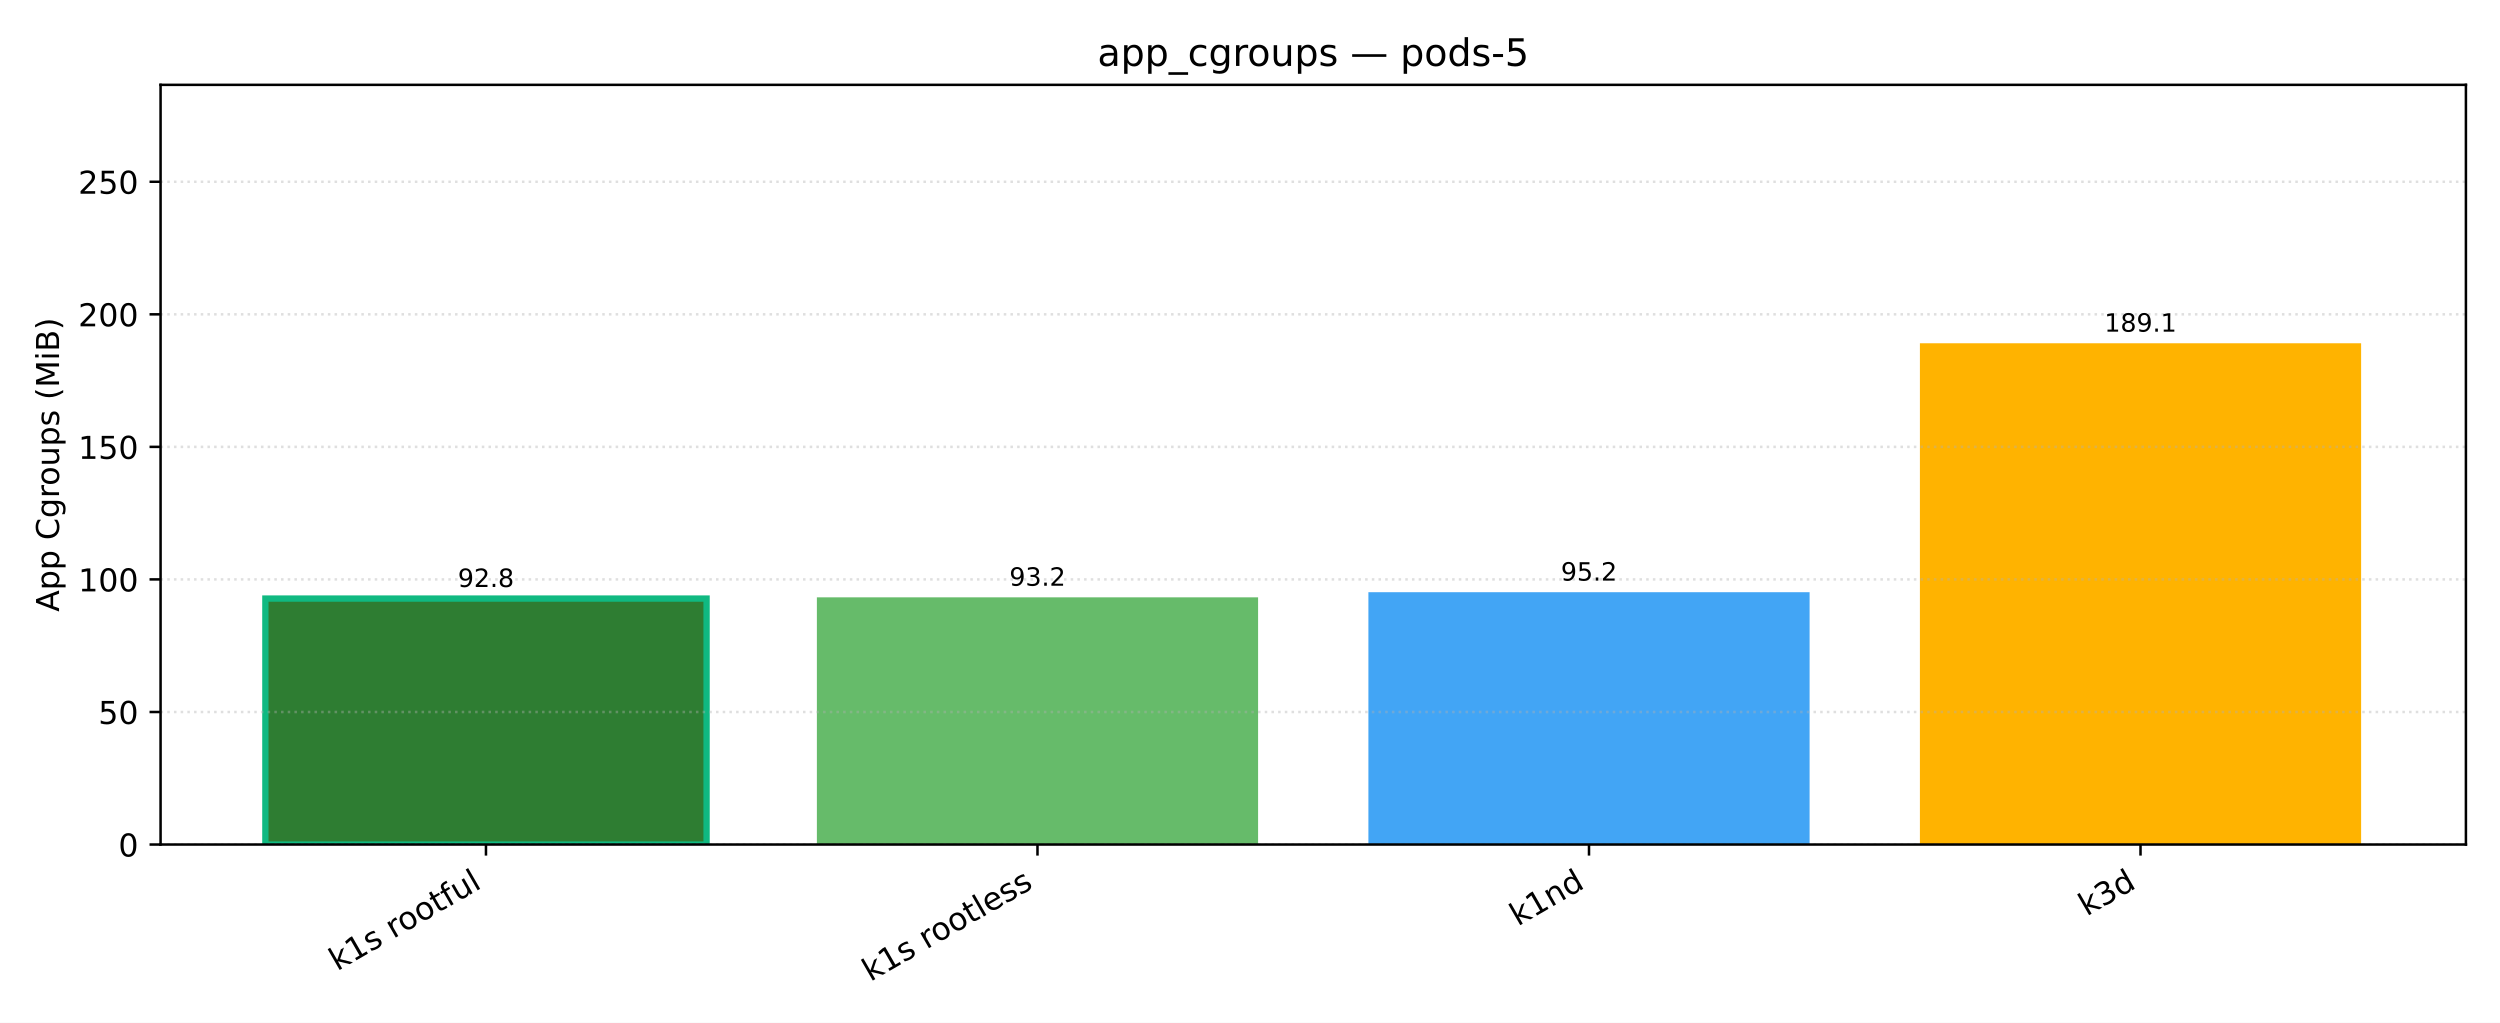
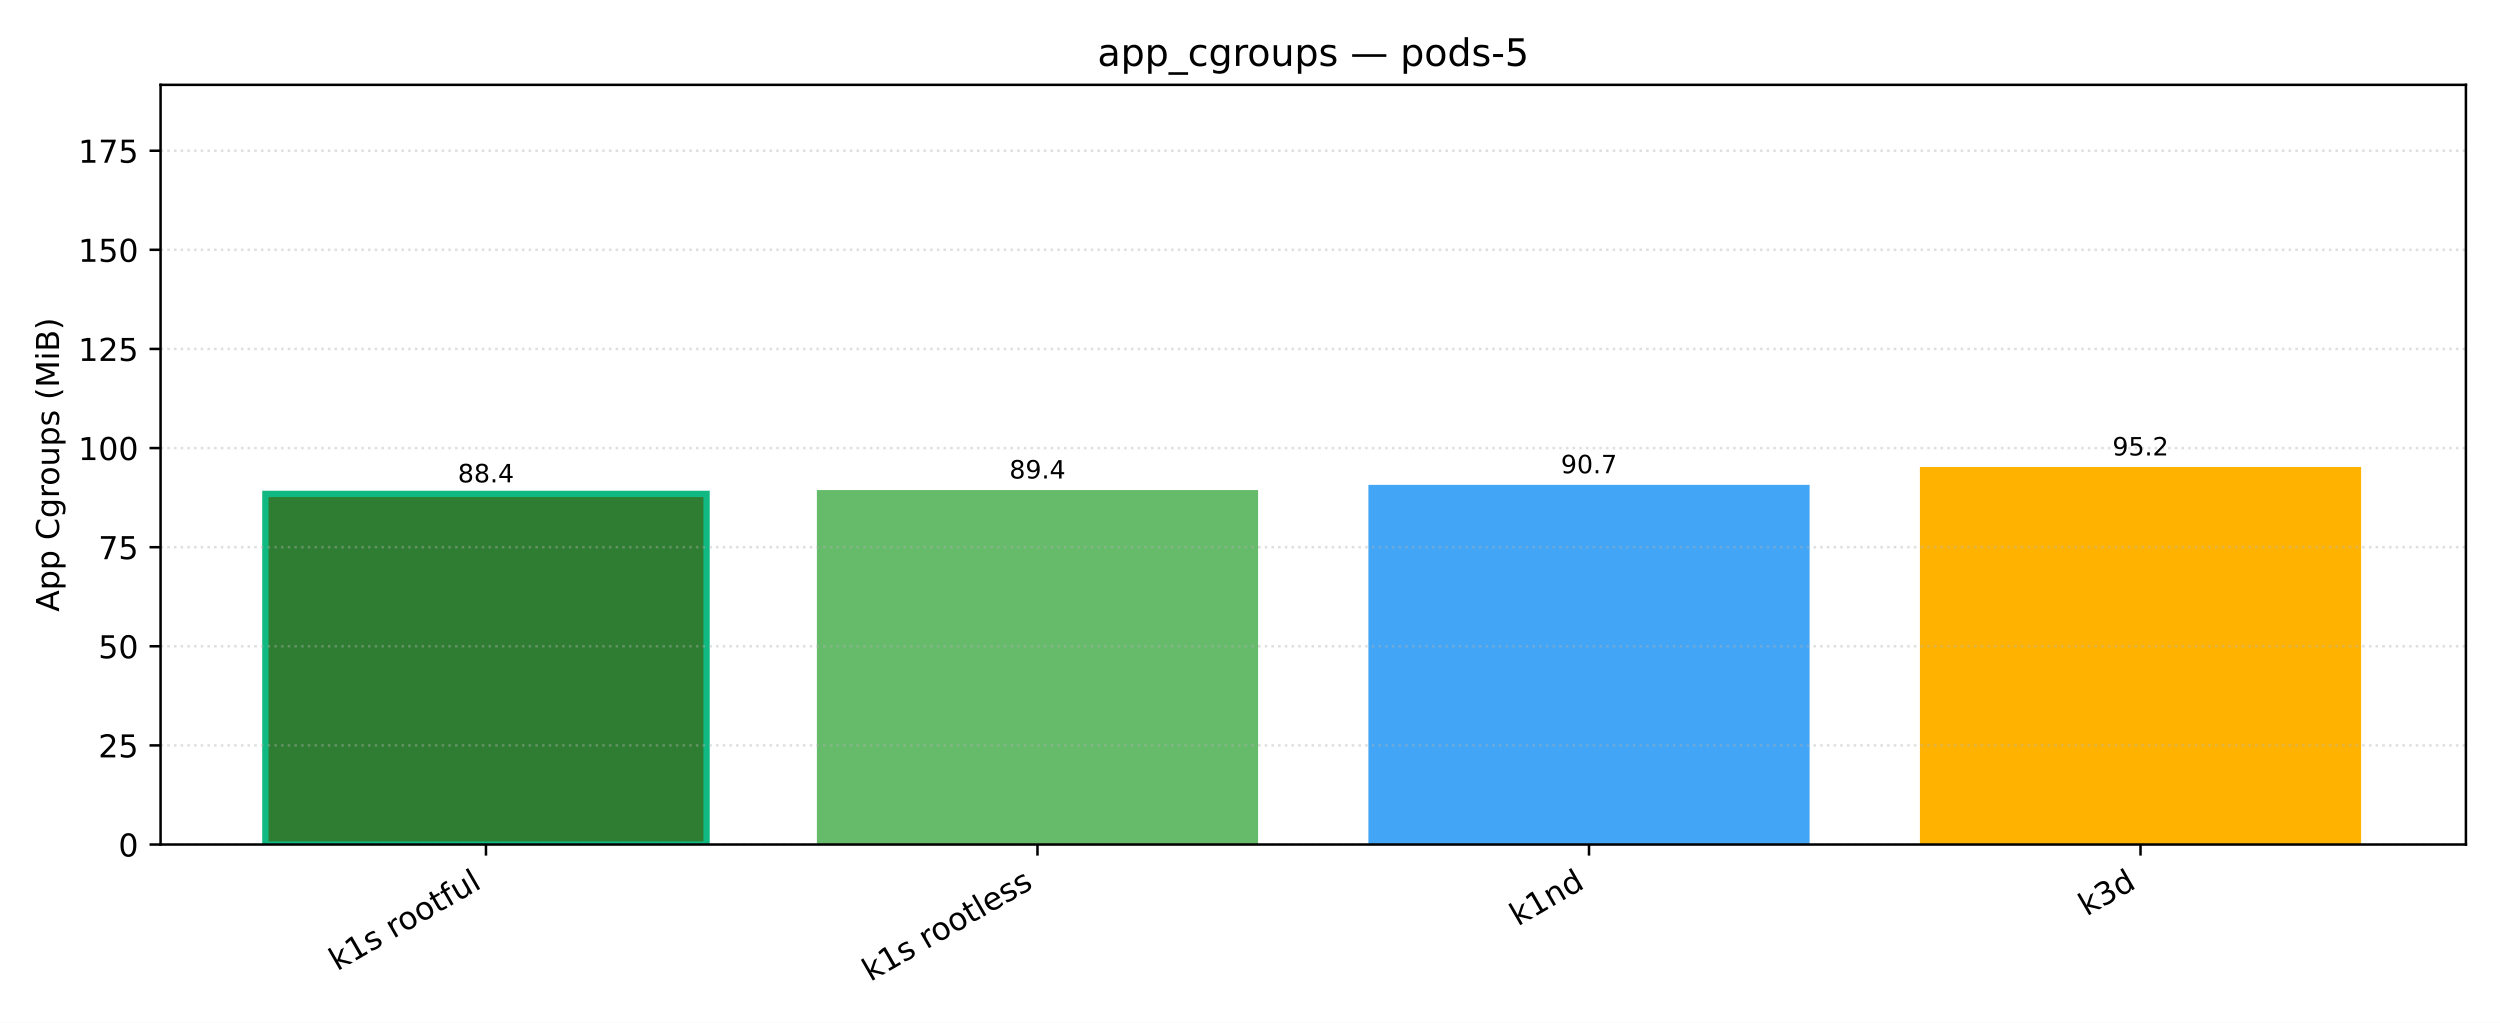
<svg xmlns="http://www.w3.org/2000/svg" xmlns:xlink="http://www.w3.org/1999/xlink" width="792pt" height="324pt" viewBox="0 0 792 324" version="1.1">
  <defs>
    <style type="text/css">*{stroke-linejoin: round; stroke-linecap: butt}</style>
  </defs>
  <g id="figure_1">
    <g id="patch_1">
      <path d="M 0 324  L 792 324  L 792 0  L 0 0  z " style="fill: #ffffff" />
    </g>
    <g id="axes_1">
      <g id="patch_2">
        <path d="M 50.87 267.545  L 781.2 267.545  L 781.2 26.88  L 50.87 26.88  z " style="fill: #ffffff" />
      </g>
      <g id="patch_3">
-         <path d="M 84.067 267.545  L 223.843 267.545  L 223.843 189.623  L 84.067 189.623  z " clip-path="url(#p936e7f1f5c)" style="fill: #2e7d32; stroke: #10b981; stroke-width: 2; stroke-linejoin: miter" />
+         <path d="M 84.067 267.545  L 223.843 267.545  L 223.843 156.473  L 84.067 156.473  z " clip-path="url(#p8d358faf36)" style="fill: #2e7d32; stroke: #10b981; stroke-width: 2; stroke-linejoin: miter" />
      </g>
      <g id="patch_4">
-         <path d="M 258.787 267.545  L 398.563 267.545  L 398.563 189.23  L 258.787 189.23  z " clip-path="url(#p936e7f1f5c)" style="fill: #66bb6a" />
+         <path d="M 258.787 267.545  L 398.563 267.545  L 398.563 155.257  L 258.787 155.257  z " clip-path="url(#p8d358faf36)" style="fill: #66bb6a" />
      </g>
      <g id="patch_5">
-         <path d="M 433.507 267.545  L 573.283 267.545  L 573.283 187.606  L 433.507 187.606  z " clip-path="url(#p936e7f1f5c)" style="fill: #42a5f5" />
+         <path d="M 433.507 267.545  L 573.283 267.545  L 573.283 153.598  L 433.507 153.598  z " clip-path="url(#p8d358faf36)" style="fill: #42a5f5" />
      </g>
      <g id="patch_6">
-         <path d="M 608.227 267.545  L 748.003 267.545  L 748.003 108.742  L 608.227 108.742  z " clip-path="url(#p936e7f1f5c)" style="fill: #ffb300" />
+         <path d="M 608.227 267.545  L 748.003 267.545  L 748.003 147.956  L 608.227 147.956  z " clip-path="url(#p8d358faf36)" style="fill: #ffb300" />
      </g>
      <g id="matplotlib.axis_1">
        <g id="xtick_1">
          <g id="line2d_1">
            <defs>
-               <path id="mcd37ac91fa" d="M 0 0  L 0 3.5  " style="stroke: #000000; stroke-width: 0.8" />
+               <path id="mfcfb5495a0" d="M 0 0  L 0 3.5  " style="stroke: #000000; stroke-width: 0.8" />
            </defs>
            <g>
-               <use xlink:href="#mcd37ac91fa" x="153.955" y="267.545" style="stroke: #000000; stroke-width: 0.8" />
+               <use xlink:href="#mfcfb5495a0" x="153.955" y="267.545" style="stroke: #000000; stroke-width: 0.8" />
            </g>
          </g>
          <g id="text_1">
            <g transform="translate(106.8249 307.7361) rotate(-30) scale(0.1 -0.1)">
              <defs>
                <path id="DejaVuSans-6b" d="M 581 4863  L 1159 4863  L 1159 1991  L 2875 3500  L 3609 3500  L 1753 1863  L 3688 0  L 2938 0  L 1159 1709  L 1159 0  L 581 0  L 581 4863  z " transform="scale(0.015625)" />
                <path id="DejaVuSans-31" d="M 794 531  L 1825 531  L 1825 4091  L 703 3866  L 703 4441  L 1819 4666  L 2450 4666  L 2450 531  L 3481 531  L 3481 0  L 794 0  L 794 531  z " transform="scale(0.015625)" />
                <path id="DejaVuSans-73" d="M 2834 3397  L 2834 2853  Q 2591 2978 2328 3040  Q 2066 3103 1784 3103  Q 1356 3103 1142 2972  Q 928 2841 928 2578  Q 928 2378 1081 2264  Q 1234 2150 1697 2047  L 1894 2003  Q 2506 1872 2764 1633  Q 3022 1394 3022 966  Q 3022 478 2636 193  Q 2250 -91 1575 -91  Q 1294 -91 989 -36  Q 684 19 347 128  L 347 722  Q 666 556 975 473  Q 1284 391 1588 391  Q 1994 391 2212 530  Q 2431 669 2431 922  Q 2431 1156 2273 1281  Q 2116 1406 1581 1522  L 1381 1569  Q 847 1681 609 1914  Q 372 2147 372 2553  Q 372 3047 722 3315  Q 1072 3584 1716 3584  Q 2034 3584 2315 3537  Q 2597 3491 2834 3397  z " transform="scale(0.015625)" />
                <path id="DejaVuSans-20" transform="scale(0.015625)" />
                <path id="DejaVuSans-72" d="M 2631 2963  Q 2534 3019 2420 3045  Q 2306 3072 2169 3072  Q 1681 3072 1420 2755  Q 1159 2438 1159 1844  L 1159 0  L 581 0  L 581 3500  L 1159 3500  L 1159 2956  Q 1341 3275 1631 3429  Q 1922 3584 2338 3584  Q 2397 3584 2469 3576  Q 2541 3569 2628 3553  L 2631 2963  z " transform="scale(0.015625)" />
                <path id="DejaVuSans-6f" d="M 1959 3097  Q 1497 3097 1228 2736  Q 959 2375 959 1747  Q 959 1119 1226 758  Q 1494 397 1959 397  Q 2419 397 2687 759  Q 2956 1122 2956 1747  Q 2956 2369 2687 2733  Q 2419 3097 1959 3097  z M 1959 3584  Q 2709 3584 3137 3096  Q 3566 2609 3566 1747  Q 3566 888 3137 398  Q 2709 -91 1959 -91  Q 1206 -91 779 398  Q 353 888 353 1747  Q 353 2609 779 3096  Q 1206 3584 1959 3584  z " transform="scale(0.015625)" />
                <path id="DejaVuSans-74" d="M 1172 4494  L 1172 3500  L 2356 3500  L 2356 3053  L 1172 3053  L 1172 1153  Q 1172 725 1289 603  Q 1406 481 1766 481  L 2356 481  L 2356 0  L 1766 0  Q 1100 0 847 248  Q 594 497 594 1153  L 594 3053  L 172 3053  L 172 3500  L 594 3500  L 594 4494  L 1172 4494  z " transform="scale(0.015625)" />
                <path id="DejaVuSans-66" d="M 2375 4863  L 2375 4384  L 1825 4384  Q 1516 4384 1395 4259  Q 1275 4134 1275 3809  L 1275 3500  L 2222 3500  L 2222 3053  L 1275 3053  L 1275 0  L 697 0  L 697 3053  L 147 3053  L 147 3500  L 697 3500  L 697 3744  Q 697 4328 969 4595  Q 1241 4863 1831 4863  L 2375 4863  z " transform="scale(0.015625)" />
                <path id="DejaVuSans-75" d="M 544 1381  L 544 3500  L 1119 3500  L 1119 1403  Q 1119 906 1312 657  Q 1506 409 1894 409  Q 2359 409 2629 706  Q 2900 1003 2900 1516  L 2900 3500  L 3475 3500  L 3475 0  L 2900 0  L 2900 538  Q 2691 219 2414 64  Q 2138 -91 1772 -91  Q 1169 -91 856 284  Q 544 659 544 1381  z M 1991 3584  L 1991 3584  z " transform="scale(0.015625)" />
                <path id="DejaVuSans-6c" d="M 603 4863  L 1178 4863  L 1178 0  L 603 0  L 603 4863  z " transform="scale(0.015625)" />
              </defs>
              <use xlink:href="#DejaVuSans-6b" />
              <use xlink:href="#DejaVuSans-31" transform="translate(57.91016 0)" />
              <use xlink:href="#DejaVuSans-73" transform="translate(121.5332 0)" />
              <use xlink:href="#DejaVuSans-20" transform="translate(173.6328 0)" />
              <use xlink:href="#DejaVuSans-72" transform="translate(205.4199 0)" />
              <use xlink:href="#DejaVuSans-6f" transform="translate(244.2832 0)" />
              <use xlink:href="#DejaVuSans-6f" transform="translate(305.4648 0)" />
              <use xlink:href="#DejaVuSans-74" transform="translate(366.6465 0)" />
              <use xlink:href="#DejaVuSans-66" transform="translate(405.8555 0)" />
              <use xlink:href="#DejaVuSans-75" transform="translate(441.0605 0)" />
              <use xlink:href="#DejaVuSans-6c" transform="translate(504.4395 0)" />
            </g>
          </g>
        </g>
        <g id="xtick_2">
          <g id="line2d_2">
            <g>
-               <use xlink:href="#mcd37ac91fa" x="328.675" y="267.545" style="stroke: #000000; stroke-width: 0.8" />
+               <use xlink:href="#mfcfb5495a0" x="328.675" y="267.545" style="stroke: #000000; stroke-width: 0.8" />
            </g>
          </g>
          <g id="text_2">
            <g transform="translate(275.7304 311.0931) rotate(-30) scale(0.1 -0.1)">
              <defs>
                <path id="DejaVuSans-65" d="M 3597 1894  L 3597 1613  L 953 1613  Q 991 1019 1311 708  Q 1631 397 2203 397  Q 2534 397 2845 478  Q 3156 559 3463 722  L 3463 178  Q 3153 47 2828 -22  Q 2503 -91 2169 -91  Q 1331 -91 842 396  Q 353 884 353 1716  Q 353 2575 817 3079  Q 1281 3584 2069 3584  Q 2775 3584 3186 3129  Q 3597 2675 3597 1894  z M 3022 2063  Q 3016 2534 2758 2815  Q 2500 3097 2075 3097  Q 1594 3097 1305 2825  Q 1016 2553 972 2059  L 3022 2063  z " transform="scale(0.015625)" />
              </defs>
              <use xlink:href="#DejaVuSans-6b" />
              <use xlink:href="#DejaVuSans-31" transform="translate(57.91016 0)" />
              <use xlink:href="#DejaVuSans-73" transform="translate(121.5332 0)" />
              <use xlink:href="#DejaVuSans-20" transform="translate(173.6328 0)" />
              <use xlink:href="#DejaVuSans-72" transform="translate(205.4199 0)" />
              <use xlink:href="#DejaVuSans-6f" transform="translate(244.2832 0)" />
              <use xlink:href="#DejaVuSans-6f" transform="translate(305.4648 0)" />
              <use xlink:href="#DejaVuSans-74" transform="translate(366.6465 0)" />
              <use xlink:href="#DejaVuSans-6c" transform="translate(405.8555 0)" />
              <use xlink:href="#DejaVuSans-65" transform="translate(433.6387 0)" />
              <use xlink:href="#DejaVuSans-73" transform="translate(495.1621 0)" />
              <use xlink:href="#DejaVuSans-73" transform="translate(547.2617 0)" />
            </g>
          </g>
        </g>
        <g id="xtick_3">
          <g id="line2d_3">
            <g>
-               <use xlink:href="#mcd37ac91fa" x="503.395" y="267.545" style="stroke: #000000; stroke-width: 0.8" />
+               <use xlink:href="#mfcfb5495a0" x="503.395" y="267.545" style="stroke: #000000; stroke-width: 0.8" />
            </g>
          </g>
          <g id="text_3">
            <g transform="translate(480.8439 293.5454) rotate(-30) scale(0.1 -0.1)">
              <defs>
                <path id="DejaVuSans-6e" d="M 3513 2113  L 3513 0  L 2938 0  L 2938 2094  Q 2938 2591 2744 2837  Q 2550 3084 2163 3084  Q 1697 3084 1428 2787  Q 1159 2491 1159 1978  L 1159 0  L 581 0  L 581 3500  L 1159 3500  L 1159 2956  Q 1366 3272 1645 3428  Q 1925 3584 2291 3584  Q 2894 3584 3203 3211  Q 3513 2838 3513 2113  z " transform="scale(0.015625)" />
                <path id="DejaVuSans-64" d="M 2906 2969  L 2906 4863  L 3481 4863  L 3481 0  L 2906 0  L 2906 525  Q 2725 213 2448 61  Q 2172 -91 1784 -91  Q 1150 -91 751 415  Q 353 922 353 1747  Q 353 2572 751 3078  Q 1150 3584 1784 3584  Q 2172 3584 2448 3432  Q 2725 3281 2906 2969  z M 947 1747  Q 947 1113 1208 752  Q 1469 391 1925 391  Q 2381 391 2643 752  Q 2906 1113 2906 1747  Q 2906 2381 2643 2742  Q 2381 3103 1925 3103  Q 1469 3103 1208 2742  Q 947 2381 947 1747  z " transform="scale(0.015625)" />
              </defs>
              <use xlink:href="#DejaVuSans-6b" />
              <use xlink:href="#DejaVuSans-31" transform="translate(57.91016 0)" />
              <use xlink:href="#DejaVuSans-6e" transform="translate(121.5332 0)" />
              <use xlink:href="#DejaVuSans-64" transform="translate(184.9121 0)" />
            </g>
          </g>
        </g>
        <g id="xtick_4">
          <g id="line2d_4">
            <g>
-               <use xlink:href="#mcd37ac91fa" x="678.115" y="267.545" style="stroke: #000000; stroke-width: 0.8" />
+               <use xlink:href="#mfcfb5495a0" x="678.115" y="267.545" style="stroke: #000000; stroke-width: 0.8" />
            </g>
          </g>
          <g id="text_4">
            <g transform="translate(661.0525 290.3767) rotate(-30) scale(0.1 -0.1)">
              <defs>
                <path id="DejaVuSans-33" d="M 2597 2516  Q 3050 2419 3304 2112  Q 3559 1806 3559 1356  Q 3559 666 3084 287  Q 2609 -91 1734 -91  Q 1441 -91 1130 -33  Q 819 25 488 141  L 488 750  Q 750 597 1062 519  Q 1375 441 1716 441  Q 2309 441 2620 675  Q 2931 909 2931 1356  Q 2931 1769 2642 2001  Q 2353 2234 1838 2234  L 1294 2234  L 1294 2753  L 1863 2753  Q 2328 2753 2575 2939  Q 2822 3125 2822 3475  Q 2822 3834 2567 4026  Q 2313 4219 1838 4219  Q 1578 4219 1281 4162  Q 984 4106 628 3988  L 628 4550  Q 988 4650 1302 4700  Q 1616 4750 1894 4750  Q 2613 4750 3031 4423  Q 3450 4097 3450 3541  Q 3450 3153 3228 2886  Q 3006 2619 2597 2516  z " transform="scale(0.015625)" />
              </defs>
              <use xlink:href="#DejaVuSans-6b" />
              <use xlink:href="#DejaVuSans-33" transform="translate(57.91016 0)" />
              <use xlink:href="#DejaVuSans-64" transform="translate(121.5332 0)" />
            </g>
          </g>
        </g>
      </g>
      <g id="matplotlib.axis_2">
        <g id="ytick_1">
          <g id="line2d_5">
-             <path d="M 50.87 267.545  L 781.2 267.545  " clip-path="url(#p936e7f1f5c)" style="fill: none; stroke-dasharray: 0.8,1.32; stroke-dashoffset: 0; stroke: #b0b0b0; stroke-opacity: 0.4; stroke-width: 0.8" />
+             <path d="M 50.87 267.545  L 781.2 267.545  " clip-path="url(#p8d358faf36)" style="fill: none; stroke-dasharray: 0.8,1.32; stroke-dashoffset: 0; stroke: #b0b0b0; stroke-opacity: 0.4; stroke-width: 0.8" />
          </g>
          <g id="line2d_6">
            <defs>
-               <path id="mf04a303779" d="M 0 0  L -3.5 0  " style="stroke: #000000; stroke-width: 0.8" />
+               <path id="mfcd21e163b" d="M 0 0  L -3.5 0  " style="stroke: #000000; stroke-width: 0.8" />
            </defs>
            <g>
-               <use xlink:href="#mf04a303779" x="50.87" y="267.545" style="stroke: #000000; stroke-width: 0.8" />
+               <use xlink:href="#mfcd21e163b" x="50.87" y="267.545" style="stroke: #000000; stroke-width: 0.8" />
            </g>
          </g>
          <g id="text_5">
            <g transform="translate(37.5075 271.3447) scale(0.1 -0.1)">
              <defs>
                <path id="DejaVuSans-30" d="M 2034 4250  Q 1547 4250 1301 3770  Q 1056 3291 1056 2328  Q 1056 1369 1301 889  Q 1547 409 2034 409  Q 2525 409 2770 889  Q 3016 1369 3016 2328  Q 3016 3291 2770 3770  Q 2525 4250 2034 4250  z M 2034 4750  Q 2819 4750 3233 4129  Q 3647 3509 3647 2328  Q 3647 1150 3233 529  Q 2819 -91 2034 -91  Q 1250 -91 836 529  Q 422 1150 422 2328  Q 422 3509 836 4129  Q 1250 4750 2034 4750  z " transform="scale(0.015625)" />
              </defs>
              <use xlink:href="#DejaVuSans-30" />
            </g>
          </g>
        </g>
        <g id="ytick_2">
          <g id="line2d_7">
-             <path d="M 50.87 225.553  L 781.2 225.553  " clip-path="url(#p936e7f1f5c)" style="fill: none; stroke-dasharray: 0.8,1.32; stroke-dashoffset: 0; stroke: #b0b0b0; stroke-opacity: 0.4; stroke-width: 0.8" />
+             <path d="M 50.87 236.146  L 781.2 236.146  " clip-path="url(#p8d358faf36)" style="fill: none; stroke-dasharray: 0.8,1.32; stroke-dashoffset: 0; stroke: #b0b0b0; stroke-opacity: 0.4; stroke-width: 0.8" />
          </g>
          <g id="line2d_8">
            <g>
-               <use xlink:href="#mf04a303779" x="50.87" y="225.553" style="stroke: #000000; stroke-width: 0.8" />
+               <use xlink:href="#mfcd21e163b" x="50.87" y="236.146" style="stroke: #000000; stroke-width: 0.8" />
            </g>
          </g>
          <g id="text_6">
-             <g transform="translate(31.145 229.3523) scale(0.1 -0.1)">
-               <defs>
+             <g transform="translate(31.145 239.9448) scale(0.1 -0.1)">
+               <defs>
+                 <path id="DejaVuSans-32" d="M 1228 531  L 3431 531  L 3431 0  L 469 0  L 469 531  Q 828 903 1448 1529  Q 2069 2156 2228 2338  Q 2531 2678 2651 2914  Q 2772 3150 2772 3378  Q 2772 3750 2511 3984  Q 2250 4219 1831 4219  Q 1534 4219 1204 4116  Q 875 4013 500 3803  L 500 4441  Q 881 4594 1212 4672  Q 1544 4750 1819 4750  Q 2544 4750 2975 4387  Q 3406 4025 3406 3419  Q 3406 3131 3298 2873  Q 3191 2616 2906 2266  Q 2828 2175 2409 1742  Q 1991 1309 1228 531  z " transform="scale(0.015625)" />
                <path id="DejaVuSans-35" d="M 691 4666  L 3169 4666  L 3169 4134  L 1269 4134  L 1269 2991  Q 1406 3038 1543 3061  Q 1681 3084 1819 3084  Q 2600 3084 3056 2656  Q 3513 2228 3513 1497  Q 3513 744 3044 326  Q 2575 -91 1722 -91  Q 1428 -91 1123 -41  Q 819 9 494 109  L 494 744  Q 775 591 1075 516  Q 1375 441 1709 441  Q 2250 441 2565 725  Q 2881 1009 2881 1497  Q 2881 1984 2565 2268  Q 2250 2553 1709 2553  Q 1456 2553 1204 2497  Q 953 2441 691 2322  L 691 4666  z " transform="scale(0.015625)" />
              </defs>
+               <use xlink:href="#DejaVuSans-32" />
+               <use xlink:href="#DejaVuSans-35" transform="translate(63.62305 0)" />
+             </g>
+           </g>
+         </g>
+         <g id="ytick_3">
+           <g id="line2d_9">
+             <path d="M 50.87 204.746  L 781.2 204.746  " clip-path="url(#p8d358faf36)" style="fill: none; stroke-dasharray: 0.8,1.32; stroke-dashoffset: 0; stroke: #b0b0b0; stroke-opacity: 0.4; stroke-width: 0.8" />
+           </g>
+           <g id="line2d_10">
+             <g>
+               <use xlink:href="#mfcd21e163b" x="50.87" y="204.746" style="stroke: #000000; stroke-width: 0.8" />
+             </g>
+           </g>
+           <g id="text_7">
+             <g transform="translate(31.145 208.5449) scale(0.1 -0.1)">
              <use xlink:href="#DejaVuSans-35" />
              <use xlink:href="#DejaVuSans-30" transform="translate(63.62305 0)" />
            </g>
          </g>
        </g>
-         <g id="ytick_3">
-           <g id="line2d_9">
-             <path d="M 50.87 183.561  L 781.2 183.561  " clip-path="url(#p936e7f1f5c)" style="fill: none; stroke-dasharray: 0.8,1.32; stroke-dashoffset: 0; stroke: #b0b0b0; stroke-opacity: 0.4; stroke-width: 0.8" />
-           </g>
-           <g id="line2d_10">
-             <g>
-               <use xlink:href="#mf04a303779" x="50.87" y="183.561" style="stroke: #000000; stroke-width: 0.8" />
-             </g>
-           </g>
-           <g id="text_7">
-             <g transform="translate(24.7825 187.36) scale(0.1 -0.1)">
+         <g id="ytick_4">
+           <g id="line2d_11">
+             <path d="M 50.87 173.346  L 781.2 173.346  " clip-path="url(#p8d358faf36)" style="fill: none; stroke-dasharray: 0.8,1.32; stroke-dashoffset: 0; stroke: #b0b0b0; stroke-opacity: 0.4; stroke-width: 0.8" />
+           </g>
+           <g id="line2d_12">
+             <g>
+               <use xlink:href="#mfcd21e163b" x="50.87" y="173.346" style="stroke: #000000; stroke-width: 0.8" />
+             </g>
+           </g>
+           <g id="text_8">
+             <g transform="translate(31.145 177.145) scale(0.1 -0.1)">
+               <defs>
+                 <path id="DejaVuSans-37" d="M 525 4666  L 3525 4666  L 3525 4397  L 1831 0  L 1172 0  L 2766 4134  L 525 4134  L 525 4666  z " transform="scale(0.015625)" />
+               </defs>
+               <use xlink:href="#DejaVuSans-37" />
+               <use xlink:href="#DejaVuSans-35" transform="translate(63.62305 0)" />
+             </g>
+           </g>
+         </g>
+         <g id="ytick_5">
+           <g id="line2d_13">
+             <path d="M 50.87 141.946  L 781.2 141.946  " clip-path="url(#p8d358faf36)" style="fill: none; stroke-dasharray: 0.8,1.32; stroke-dashoffset: 0; stroke: #b0b0b0; stroke-opacity: 0.4; stroke-width: 0.8" />
+           </g>
+           <g id="line2d_14">
+             <g>
+               <use xlink:href="#mfcd21e163b" x="50.87" y="141.946" style="stroke: #000000; stroke-width: 0.8" />
+             </g>
+           </g>
+           <g id="text_9">
+             <g transform="translate(24.7825 145.7451) scale(0.1 -0.1)">
              <use xlink:href="#DejaVuSans-31" />
              <use xlink:href="#DejaVuSans-30" transform="translate(63.62305 0)" />
              <use xlink:href="#DejaVuSans-30" transform="translate(127.2461 0)" />
            </g>
          </g>
        </g>
-         <g id="ytick_4">
-           <g id="line2d_11">
-             <path d="M 50.87 141.568  L 781.2 141.568  " clip-path="url(#p936e7f1f5c)" style="fill: none; stroke-dasharray: 0.8,1.32; stroke-dashoffset: 0; stroke: #b0b0b0; stroke-opacity: 0.4; stroke-width: 0.8" />
-           </g>
-           <g id="line2d_12">
-             <g>
-               <use xlink:href="#mf04a303779" x="50.87" y="141.568" style="stroke: #000000; stroke-width: 0.8" />
-             </g>
-           </g>
-           <g id="text_8">
-             <g transform="translate(24.7825 145.3676) scale(0.1 -0.1)">
+         <g id="ytick_6">
+           <g id="line2d_15">
+             <path d="M 50.87 110.546  L 781.2 110.546  " clip-path="url(#p8d358faf36)" style="fill: none; stroke-dasharray: 0.8,1.32; stroke-dashoffset: 0; stroke: #b0b0b0; stroke-opacity: 0.4; stroke-width: 0.8" />
+           </g>
+           <g id="line2d_16">
+             <g>
+               <use xlink:href="#mfcd21e163b" x="50.87" y="110.546" style="stroke: #000000; stroke-width: 0.8" />
+             </g>
+           </g>
+           <g id="text_10">
+             <g transform="translate(24.7825 114.3452) scale(0.1 -0.1)">
+               <use xlink:href="#DejaVuSans-31" />
+               <use xlink:href="#DejaVuSans-32" transform="translate(63.62305 0)" />
+               <use xlink:href="#DejaVuSans-35" transform="translate(127.2461 0)" />
+             </g>
+           </g>
+         </g>
+         <g id="ytick_7">
+           <g id="line2d_17">
+             <path d="M 50.87 79.146  L 781.2 79.146  " clip-path="url(#p8d358faf36)" style="fill: none; stroke-dasharray: 0.8,1.32; stroke-dashoffset: 0; stroke: #b0b0b0; stroke-opacity: 0.4; stroke-width: 0.8" />
+           </g>
+           <g id="line2d_18">
+             <g>
+               <use xlink:href="#mfcd21e163b" x="50.87" y="79.146" style="stroke: #000000; stroke-width: 0.8" />
+             </g>
+           </g>
+           <g id="text_11">
+             <g transform="translate(24.7825 82.94532) scale(0.1 -0.1)">
              <use xlink:href="#DejaVuSans-31" />
              <use xlink:href="#DejaVuSans-35" transform="translate(63.62305 0)" />
              <use xlink:href="#DejaVuSans-30" transform="translate(127.2461 0)" />
            </g>
          </g>
        </g>
-         <g id="ytick_5">
-           <g id="line2d_13">
-             <path d="M 50.87 99.576  L 781.2 99.576  " clip-path="url(#p936e7f1f5c)" style="fill: none; stroke-dasharray: 0.8,1.32; stroke-dashoffset: 0; stroke: #b0b0b0; stroke-opacity: 0.4; stroke-width: 0.8" />
-           </g>
-           <g id="line2d_14">
-             <g>
-               <use xlink:href="#mf04a303779" x="50.87" y="99.576" style="stroke: #000000; stroke-width: 0.8" />
-             </g>
-           </g>
-           <g id="text_9">
-             <g transform="translate(24.7825 103.3752) scale(0.1 -0.1)">
-               <defs>
-                 <path id="DejaVuSans-32" d="M 1228 531  L 3431 531  L 3431 0  L 469 0  L 469 531  Q 828 903 1448 1529  Q 2069 2156 2228 2338  Q 2531 2678 2651 2914  Q 2772 3150 2772 3378  Q 2772 3750 2511 3984  Q 2250 4219 1831 4219  Q 1534 4219 1204 4116  Q 875 4013 500 3803  L 500 4441  Q 881 4594 1212 4672  Q 1544 4750 1819 4750  Q 2544 4750 2975 4387  Q 3406 4025 3406 3419  Q 3406 3131 3298 2873  Q 3191 2616 2906 2266  Q 2828 2175 2409 1742  Q 1991 1309 1228 531  z " transform="scale(0.015625)" />
-               </defs>
-               <use xlink:href="#DejaVuSans-32" />
-               <use xlink:href="#DejaVuSans-30" transform="translate(63.62305 0)" />
-               <use xlink:href="#DejaVuSans-30" transform="translate(127.2461 0)" />
-             </g>
-           </g>
-         </g>
-         <g id="ytick_6">
-           <g id="line2d_15">
-             <path d="M 50.87 57.584  L 781.2 57.584  " clip-path="url(#p936e7f1f5c)" style="fill: none; stroke-dasharray: 0.8,1.32; stroke-dashoffset: 0; stroke: #b0b0b0; stroke-opacity: 0.4; stroke-width: 0.8" />
-           </g>
-           <g id="line2d_16">
-             <g>
-               <use xlink:href="#mf04a303779" x="50.87" y="57.584" style="stroke: #000000; stroke-width: 0.8" />
-             </g>
-           </g>
-           <g id="text_10">
-             <g transform="translate(24.7825 61.38285) scale(0.1 -0.1)">
-               <use xlink:href="#DejaVuSans-32" />
-               <use xlink:href="#DejaVuSans-35" transform="translate(63.62305 0)" />
-               <use xlink:href="#DejaVuSans-30" transform="translate(127.2461 0)" />
-             </g>
-           </g>
-         </g>
-         <g id="text_11">
+         <g id="ytick_8">
+           <g id="line2d_19">
+             <path d="M 50.87 47.746  L 781.2 47.746  " clip-path="url(#p8d358faf36)" style="fill: none; stroke-dasharray: 0.8,1.32; stroke-dashoffset: 0; stroke: #b0b0b0; stroke-opacity: 0.4; stroke-width: 0.8" />
+           </g>
+           <g id="line2d_20">
+             <g>
+               <use xlink:href="#mfcd21e163b" x="50.87" y="47.746" style="stroke: #000000; stroke-width: 0.8" />
+             </g>
+           </g>
+           <g id="text_12">
+             <g transform="translate(24.7825 51.54543) scale(0.1 -0.1)">
+               <use xlink:href="#DejaVuSans-31" />
+               <use xlink:href="#DejaVuSans-37" transform="translate(63.62305 0)" />
+               <use xlink:href="#DejaVuSans-35" transform="translate(127.2461 0)" />
+             </g>
+           </g>
+         </g>
+         <g id="text_13">
          <g transform="translate(18.70281 193.8104) rotate(-90) scale(0.1 -0.1)">
            <defs>
              <path id="DejaVuSans-41" d="M 2188 4044  L 1331 1722  L 3047 1722  L 2188 4044  z M 1831 4666  L 2547 4666  L 4325 0  L 3669 0  L 3244 1197  L 1141 1197  L 716 0  L 50 0  L 1831 4666  z " transform="scale(0.015625)" />
              <path id="DejaVuSans-70" d="M 1159 525  L 1159 -1331  L 581 -1331  L 581 3500  L 1159 3500  L 1159 2969  Q 1341 3281 1617 3432  Q 1894 3584 2278 3584  Q 2916 3584 3314 3078  Q 3713 2572 3713 1747  Q 3713 922 3314 415  Q 2916 -91 2278 -91  Q 1894 -91 1617 61  Q 1341 213 1159 525  z M 3116 1747  Q 3116 2381 2855 2742  Q 2594 3103 2138 3103  Q 1681 3103 1420 2742  Q 1159 2381 1159 1747  Q 1159 1113 1420 752  Q 1681 391 2138 391  Q 2594 391 2855 752  Q 3116 1113 3116 1747  z " transform="scale(0.015625)" />
              <path id="DejaVuSans-43" d="M 4122 4306  L 4122 3641  Q 3803 3938 3442 4084  Q 3081 4231 2675 4231  Q 1875 4231 1450 3742  Q 1025 3253 1025 2328  Q 1025 1406 1450 917  Q 1875 428 2675 428  Q 3081 428 3442 575  Q 3803 722 4122 1019  L 4122 359  Q 3791 134 3420 21  Q 3050 -91 2638 -91  Q 1578 -91 968 557  Q 359 1206 359 2328  Q 359 3453 968 4101  Q 1578 4750 2638 4750  Q 3056 4750 3426 4639  Q 3797 4528 4122 4306  z " transform="scale(0.015625)" />
              <path id="DejaVuSans-67" d="M 2906 1791  Q 2906 2416 2648 2759  Q 2391 3103 1925 3103  Q 1463 3103 1205 2759  Q 947 2416 947 1791  Q 947 1169 1205 825  Q 1463 481 1925 481  Q 2391 481 2648 825  Q 2906 1169 2906 1791  z M 3481 434  Q 3481 -459 3084 -895  Q 2688 -1331 1869 -1331  Q 1566 -1331 1297 -1286  Q 1028 -1241 775 -1147  L 775 -588  Q 1028 -725 1275 -790  Q 1522 -856 1778 -856  Q 2344 -856 2625 -561  Q 2906 -266 2906 331  L 2906 616  Q 2728 306 2450 153  Q 2172 0 1784 0  Q 1141 0 747 490  Q 353 981 353 1791  Q 353 2603 747 3093  Q 1141 3584 1784 3584  Q 2172 3584 2450 3431  Q 2728 3278 2906 2969  L 2906 3500  L 3481 3500  L 3481 434  z " transform="scale(0.015625)" />
              <path id="DejaVuSans-28" d="M 1984 4856  Q 1566 4138 1362 3434  Q 1159 2731 1159 2009  Q 1159 1288 1364 580  Q 1569 -128 1984 -844  L 1484 -844  Q 1016 -109 783 600  Q 550 1309 550 2009  Q 550 2706 781 3412  Q 1013 4119 1484 4856  L 1984 4856  z " transform="scale(0.015625)" />
              <path id="DejaVuSans-4d" d="M 628 4666  L 1569 4666  L 2759 1491  L 3956 4666  L 4897 4666  L 4897 0  L 4281 0  L 4281 4097  L 3078 897  L 2444 897  L 1241 4097  L 1241 0  L 628 0  L 628 4666  z " transform="scale(0.015625)" />
              <path id="DejaVuSans-69" d="M 603 3500  L 1178 3500  L 1178 0  L 603 0  L 603 3500  z M 603 4863  L 1178 4863  L 1178 4134  L 603 4134  L 603 4863  z " transform="scale(0.015625)" />
              <path id="DejaVuSans-42" d="M 1259 2228  L 1259 519  L 2272 519  Q 2781 519 3026 730  Q 3272 941 3272 1375  Q 3272 1813 3026 2020  Q 2781 2228 2272 2228  L 1259 2228  z M 1259 4147  L 1259 2741  L 2194 2741  Q 2656 2741 2882 2914  Q 3109 3088 3109 3444  Q 3109 3797 2882 3972  Q 2656 4147 2194 4147  L 1259 4147  z M 628 4666  L 2241 4666  Q 2963 4666 3353 4366  Q 3744 4066 3744 3513  Q 3744 3084 3544 2831  Q 3344 2578 2956 2516  Q 3422 2416 3680 2098  Q 3938 1781 3938 1306  Q 3938 681 3513 340  Q 3088 0 2303 0  L 628 0  L 628 4666  z " transform="scale(0.015625)" />
              <path id="DejaVuSans-29" d="M 513 4856  L 1013 4856  Q 1481 4119 1714 3412  Q 1947 2706 1947 2009  Q 1947 1309 1714 600  Q 1481 -109 1013 -844  L 513 -844  Q 928 -128 1133 580  Q 1338 1288 1338 2009  Q 1338 2731 1133 3434  Q 928 4138 513 4856  z " transform="scale(0.015625)" />
            </defs>
            <use xlink:href="#DejaVuSans-41" />
            <use xlink:href="#DejaVuSans-70" transform="translate(68.4082 0)" />
            <use xlink:href="#DejaVuSans-70" transform="translate(131.8848 0)" />
            <use xlink:href="#DejaVuSans-20" transform="translate(195.3613 0)" />
            <use xlink:href="#DejaVuSans-43" transform="translate(227.1484 0)" />
            <use xlink:href="#DejaVuSans-67" transform="translate(296.9727 0)" />
            <use xlink:href="#DejaVuSans-72" transform="translate(360.4492 0)" />
            <use xlink:href="#DejaVuSans-6f" transform="translate(399.3125 0)" />
            <use xlink:href="#DejaVuSans-75" transform="translate(460.4941 0)" />
            <use xlink:href="#DejaVuSans-70" transform="translate(523.873 0)" />
            <use xlink:href="#DejaVuSans-73" transform="translate(587.3496 0)" />
            <use xlink:href="#DejaVuSans-20" transform="translate(639.4492 0)" />
            <use xlink:href="#DejaVuSans-28" transform="translate(671.2363 0)" />
            <use xlink:href="#DejaVuSans-4d" transform="translate(710.25 0)" />
            <use xlink:href="#DejaVuSans-69" transform="translate(796.5293 0)" />
            <use xlink:href="#DejaVuSans-42" transform="translate(824.3125 0)" />
            <use xlink:href="#DejaVuSans-29" transform="translate(892.916 0)" />
          </g>
        </g>
      </g>
      <g id="patch_7">
        <path d="M 50.87 267.545  L 50.87 26.88  " style="fill: none; stroke: #000000; stroke-width: 0.8; stroke-linejoin: miter; stroke-linecap: square" />
      </g>
      <g id="patch_8">
        <path d="M 781.2 267.545  L 781.2 26.88  " style="fill: none; stroke: #000000; stroke-width: 0.8; stroke-linejoin: miter; stroke-linecap: square" />
      </g>
      <g id="patch_9">
        <path d="M 50.87 267.545  L 781.2 267.545  " style="fill: none; stroke: #000000; stroke-width: 0.8; stroke-linejoin: miter; stroke-linecap: square" />
      </g>
      <g id="patch_10">
        <path d="M 50.87 26.88  L 781.2 26.88  " style="fill: none; stroke: #000000; stroke-width: 0.8; stroke-linejoin: miter; stroke-linecap: square" />
      </g>
-       <g id="text_12">
-         <g transform="translate(145.0486 185.9596) scale(0.08 -0.08)">
+       <g id="text_14">
+         <g transform="translate(145.0486 152.8095) scale(0.08 -0.08)">
+           <defs>
+             <path id="DejaVuSans-38" d="M 2034 2216  Q 1584 2216 1326 1975  Q 1069 1734 1069 1313  Q 1069 891 1326 650  Q 1584 409 2034 409  Q 2484 409 2743 651  Q 3003 894 3003 1313  Q 3003 1734 2745 1975  Q 2488 2216 2034 2216  z M 1403 2484  Q 997 2584 770 2862  Q 544 3141 544 3541  Q 544 4100 942 4425  Q 1341 4750 2034 4750  Q 2731 4750 3128 4425  Q 3525 4100 3525 3541  Q 3525 3141 3298 2862  Q 3072 2584 2669 2484  Q 3125 2378 3379 2068  Q 3634 1759 3634 1313  Q 3634 634 3220 271  Q 2806 -91 2034 -91  Q 1263 -91 848 271  Q 434 634 434 1313  Q 434 1759 690 2068  Q 947 2378 1403 2484  z M 1172 3481  Q 1172 3119 1398 2916  Q 1625 2713 2034 2713  Q 2441 2713 2670 2916  Q 2900 3119 2900 3481  Q 2900 3844 2670 4047  Q 2441 4250 2034 4250  Q 1625 4250 1398 4047  Q 1172 3844 1172 3481  z " transform="scale(0.015625)" />
+             <path id="DejaVuSans-2e" d="M 684 794  L 1344 794  L 1344 0  L 684 0  L 684 794  z " transform="scale(0.015625)" />
+             <path id="DejaVuSans-34" d="M 2419 4116  L 825 1625  L 2419 1625  L 2419 4116  z M 2253 4666  L 3047 4666  L 3047 1625  L 3713 1625  L 3713 1100  L 3047 1100  L 3047 0  L 2419 0  L 2419 1100  L 313 1100  L 313 1709  L 2253 4666  z " transform="scale(0.015625)" />
+           </defs>
+           <use xlink:href="#DejaVuSans-38" />
+           <use xlink:href="#DejaVuSans-38" transform="translate(63.62305 0)" />
+           <use xlink:href="#DejaVuSans-2e" transform="translate(127.2461 0)" />
+           <use xlink:href="#DejaVuSans-34" transform="translate(159.0332 0)" />
+         </g>
+       </g>
+       <g id="text_15">
+         <g transform="translate(319.7687 151.5928) scale(0.08 -0.08)">
          <defs>
            <path id="DejaVuSans-39" d="M 703 97  L 703 672  Q 941 559 1184 500  Q 1428 441 1663 441  Q 2288 441 2617 861  Q 2947 1281 2994 2138  Q 2813 1869 2534 1725  Q 2256 1581 1919 1581  Q 1219 1581 811 2004  Q 403 2428 403 3163  Q 403 3881 828 4315  Q 1253 4750 1959 4750  Q 2769 4750 3195 4129  Q 3622 3509 3622 2328  Q 3622 1225 3098 567  Q 2575 -91 1691 -91  Q 1453 -91 1209 -44  Q 966 3 703 97  z M 1959 2075  Q 2384 2075 2632 2365  Q 2881 2656 2881 3163  Q 2881 3666 2632 3958  Q 2384 4250 1959 4250  Q 1534 4250 1286 3958  Q 1038 3666 1038 3163  Q 1038 2656 1286 2365  Q 1534 2075 1959 2075  z " transform="scale(0.015625)" />
-             <path id="DejaVuSans-2e" d="M 684 794  L 1344 794  L 1344 0  L 684 0  L 684 794  z " transform="scale(0.015625)" />
-             <path id="DejaVuSans-38" d="M 2034 2216  Q 1584 2216 1326 1975  Q 1069 1734 1069 1313  Q 1069 891 1326 650  Q 1584 409 2034 409  Q 2484 409 2743 651  Q 3003 894 3003 1313  Q 3003 1734 2745 1975  Q 2488 2216 2034 2216  z M 1403 2484  Q 997 2584 770 2862  Q 544 3141 544 3541  Q 544 4100 942 4425  Q 1341 4750 2034 4750  Q 2731 4750 3128 4425  Q 3525 4100 3525 3541  Q 3525 3141 3298 2862  Q 3072 2584 2669 2484  Q 3125 2378 3379 2068  Q 3634 1759 3634 1313  Q 3634 634 3220 271  Q 2806 -91 2034 -91  Q 1263 -91 848 271  Q 434 634 434 1313  Q 434 1759 690 2068  Q 947 2378 1403 2484  z M 1172 3481  Q 1172 3119 1398 2916  Q 1625 2713 2034 2713  Q 2441 2713 2670 2916  Q 2900 3119 2900 3481  Q 2900 3844 2670 4047  Q 2441 4250 2034 4250  Q 1625 4250 1398 4047  Q 1172 3844 1172 3481  z " transform="scale(0.015625)" />
          </defs>
+           <use xlink:href="#DejaVuSans-38" />
+           <use xlink:href="#DejaVuSans-39" transform="translate(63.62305 0)" />
+           <use xlink:href="#DejaVuSans-2e" transform="translate(127.2461 0)" />
+           <use xlink:href="#DejaVuSans-34" transform="translate(159.0332 0)" />
+         </g>
+       </g>
+       <g id="text_16">
+         <g transform="translate(494.4888 149.9344) scale(0.08 -0.08)">
          <use xlink:href="#DejaVuSans-39" />
-           <use xlink:href="#DejaVuSans-32" transform="translate(63.62305 0)" />
+           <use xlink:href="#DejaVuSans-30" transform="translate(63.62305 0)" />
          <use xlink:href="#DejaVuSans-2e" transform="translate(127.2461 0)" />
-           <use xlink:href="#DejaVuSans-38" transform="translate(159.0332 0)" />
-         </g>
-       </g>
-       <g id="text_13">
-         <g transform="translate(319.7687 185.566) scale(0.08 -0.08)">
-           <use xlink:href="#DejaVuSans-39" />
-           <use xlink:href="#DejaVuSans-33" transform="translate(63.62305 0)" />
-           <use xlink:href="#DejaVuSans-2e" transform="translate(127.2461 0)" />
-           <use xlink:href="#DejaVuSans-32" transform="translate(159.0332 0)" />
-         </g>
-       </g>
-       <g id="text_14">
-         <g transform="translate(494.4888 183.942) scale(0.08 -0.08)">
+           <use xlink:href="#DejaVuSans-37" transform="translate(159.0332 0)" />
+         </g>
+       </g>
+       <g id="text_17">
+         <g transform="translate(669.2089 144.2923) scale(0.08 -0.08)">
          <use xlink:href="#DejaVuSans-39" />
          <use xlink:href="#DejaVuSans-35" transform="translate(63.62305 0)" />
          <use xlink:href="#DejaVuSans-2e" transform="translate(127.2461 0)" />
          <use xlink:href="#DejaVuSans-32" transform="translate(159.0332 0)" />
        </g>
      </g>
-       <g id="text_15">
-         <g transform="translate(666.6639 105.0784) scale(0.08 -0.08)">
-           <use xlink:href="#DejaVuSans-31" />
-           <use xlink:href="#DejaVuSans-38" transform="translate(63.62305 0)" />
-           <use xlink:href="#DejaVuSans-39" transform="translate(127.2461 0)" />
-           <use xlink:href="#DejaVuSans-2e" transform="translate(190.8691 0)" />
-           <use xlink:href="#DejaVuSans-31" transform="translate(222.6562 0)" />
-         </g>
-       </g>
-       <g id="text_16">
+       <g id="text_18">
        <g transform="translate(347.6809 20.88) scale(0.12 -0.12)">
          <defs>
            <path id="DejaVuSans-61" d="M 2194 1759  Q 1497 1759 1228 1600  Q 959 1441 959 1056  Q 959 750 1161 570  Q 1363 391 1709 391  Q 2188 391 2477 730  Q 2766 1069 2766 1631  L 2766 1759  L 2194 1759  z M 3341 1997  L 3341 0  L 2766 0  L 2766 531  Q 2569 213 2275 61  Q 1981 -91 1556 -91  Q 1019 -91 701 211  Q 384 513 384 1019  Q 384 1609 779 1909  Q 1175 2209 1959 2209  L 2766 2209  L 2766 2266  Q 2766 2663 2505 2880  Q 2244 3097 1772 3097  Q 1472 3097 1187 3025  Q 903 2953 641 2809  L 641 3341  Q 956 3463 1253 3523  Q 1550 3584 1831 3584  Q 2591 3584 2966 3190  Q 3341 2797 3341 1997  z " transform="scale(0.015625)" />
            <path id="DejaVuSans-5f" d="M 3263 -1063  L 3263 -1509  L -63 -1509  L -63 -1063  L 3263 -1063  z " transform="scale(0.015625)" />
            <path id="DejaVuSans-63" d="M 3122 3366  L 3122 2828  Q 2878 2963 2633 3030  Q 2388 3097 2138 3097  Q 1578 3097 1268 2742  Q 959 2388 959 1747  Q 959 1106 1268 751  Q 1578 397 2138 397  Q 2388 397 2633 464  Q 2878 531 3122 666  L 3122 134  Q 2881 22 2623 -34  Q 2366 -91 2075 -91  Q 1284 -91 818 406  Q 353 903 353 1747  Q 353 2603 823 3093  Q 1294 3584 2113 3584  Q 2378 3584 2631 3529  Q 2884 3475 3122 3366  z " transform="scale(0.015625)" />
            <path id="DejaVuSans-2014" d="M 313 1978  L 6088 1978  L 6088 1528  L 313 1528  L 313 1978  z " transform="scale(0.015625)" />
            <path id="DejaVuSans-2d" d="M 313 2009  L 1997 2009  L 1997 1497  L 313 1497  L 313 2009  z " transform="scale(0.015625)" />
          </defs>
          <use xlink:href="#DejaVuSans-61" />
          <use xlink:href="#DejaVuSans-70" transform="translate(61.2793 0)" />
          <use xlink:href="#DejaVuSans-70" transform="translate(124.7559 0)" />
          <use xlink:href="#DejaVuSans-5f" transform="translate(188.2324 0)" />
          <use xlink:href="#DejaVuSans-63" transform="translate(238.2324 0)" />
          <use xlink:href="#DejaVuSans-67" transform="translate(293.2129 0)" />
          <use xlink:href="#DejaVuSans-72" transform="translate(356.6895 0)" />
          <use xlink:href="#DejaVuSans-6f" transform="translate(395.5527 0)" />
          <use xlink:href="#DejaVuSans-75" transform="translate(456.7344 0)" />
          <use xlink:href="#DejaVuSans-70" transform="translate(520.1133 0)" />
          <use xlink:href="#DejaVuSans-73" transform="translate(583.5898 0)" />
          <use xlink:href="#DejaVuSans-20" transform="translate(635.6895 0)" />
          <use xlink:href="#DejaVuSans-2014" transform="translate(667.4766 0)" />
          <use xlink:href="#DejaVuSans-20" transform="translate(767.4766 0)" />
          <use xlink:href="#DejaVuSans-70" transform="translate(799.2637 0)" />
          <use xlink:href="#DejaVuSans-6f" transform="translate(862.7402 0)" />
          <use xlink:href="#DejaVuSans-64" transform="translate(923.9219 0)" />
          <use xlink:href="#DejaVuSans-73" transform="translate(987.3984 0)" />
          <use xlink:href="#DejaVuSans-2d" transform="translate(1039.498 0)" />
          <use xlink:href="#DejaVuSans-35" transform="translate(1075.582 0)" />
        </g>
      </g>
    </g>
  </g>
  <defs>
-     <clipPath id="p936e7f1f5c">
+     <clipPath id="p8d358faf36">
      <rect x="50.87" y="26.88" width="730.33" height="240.665" />
    </clipPath>
  </defs>
</svg>
